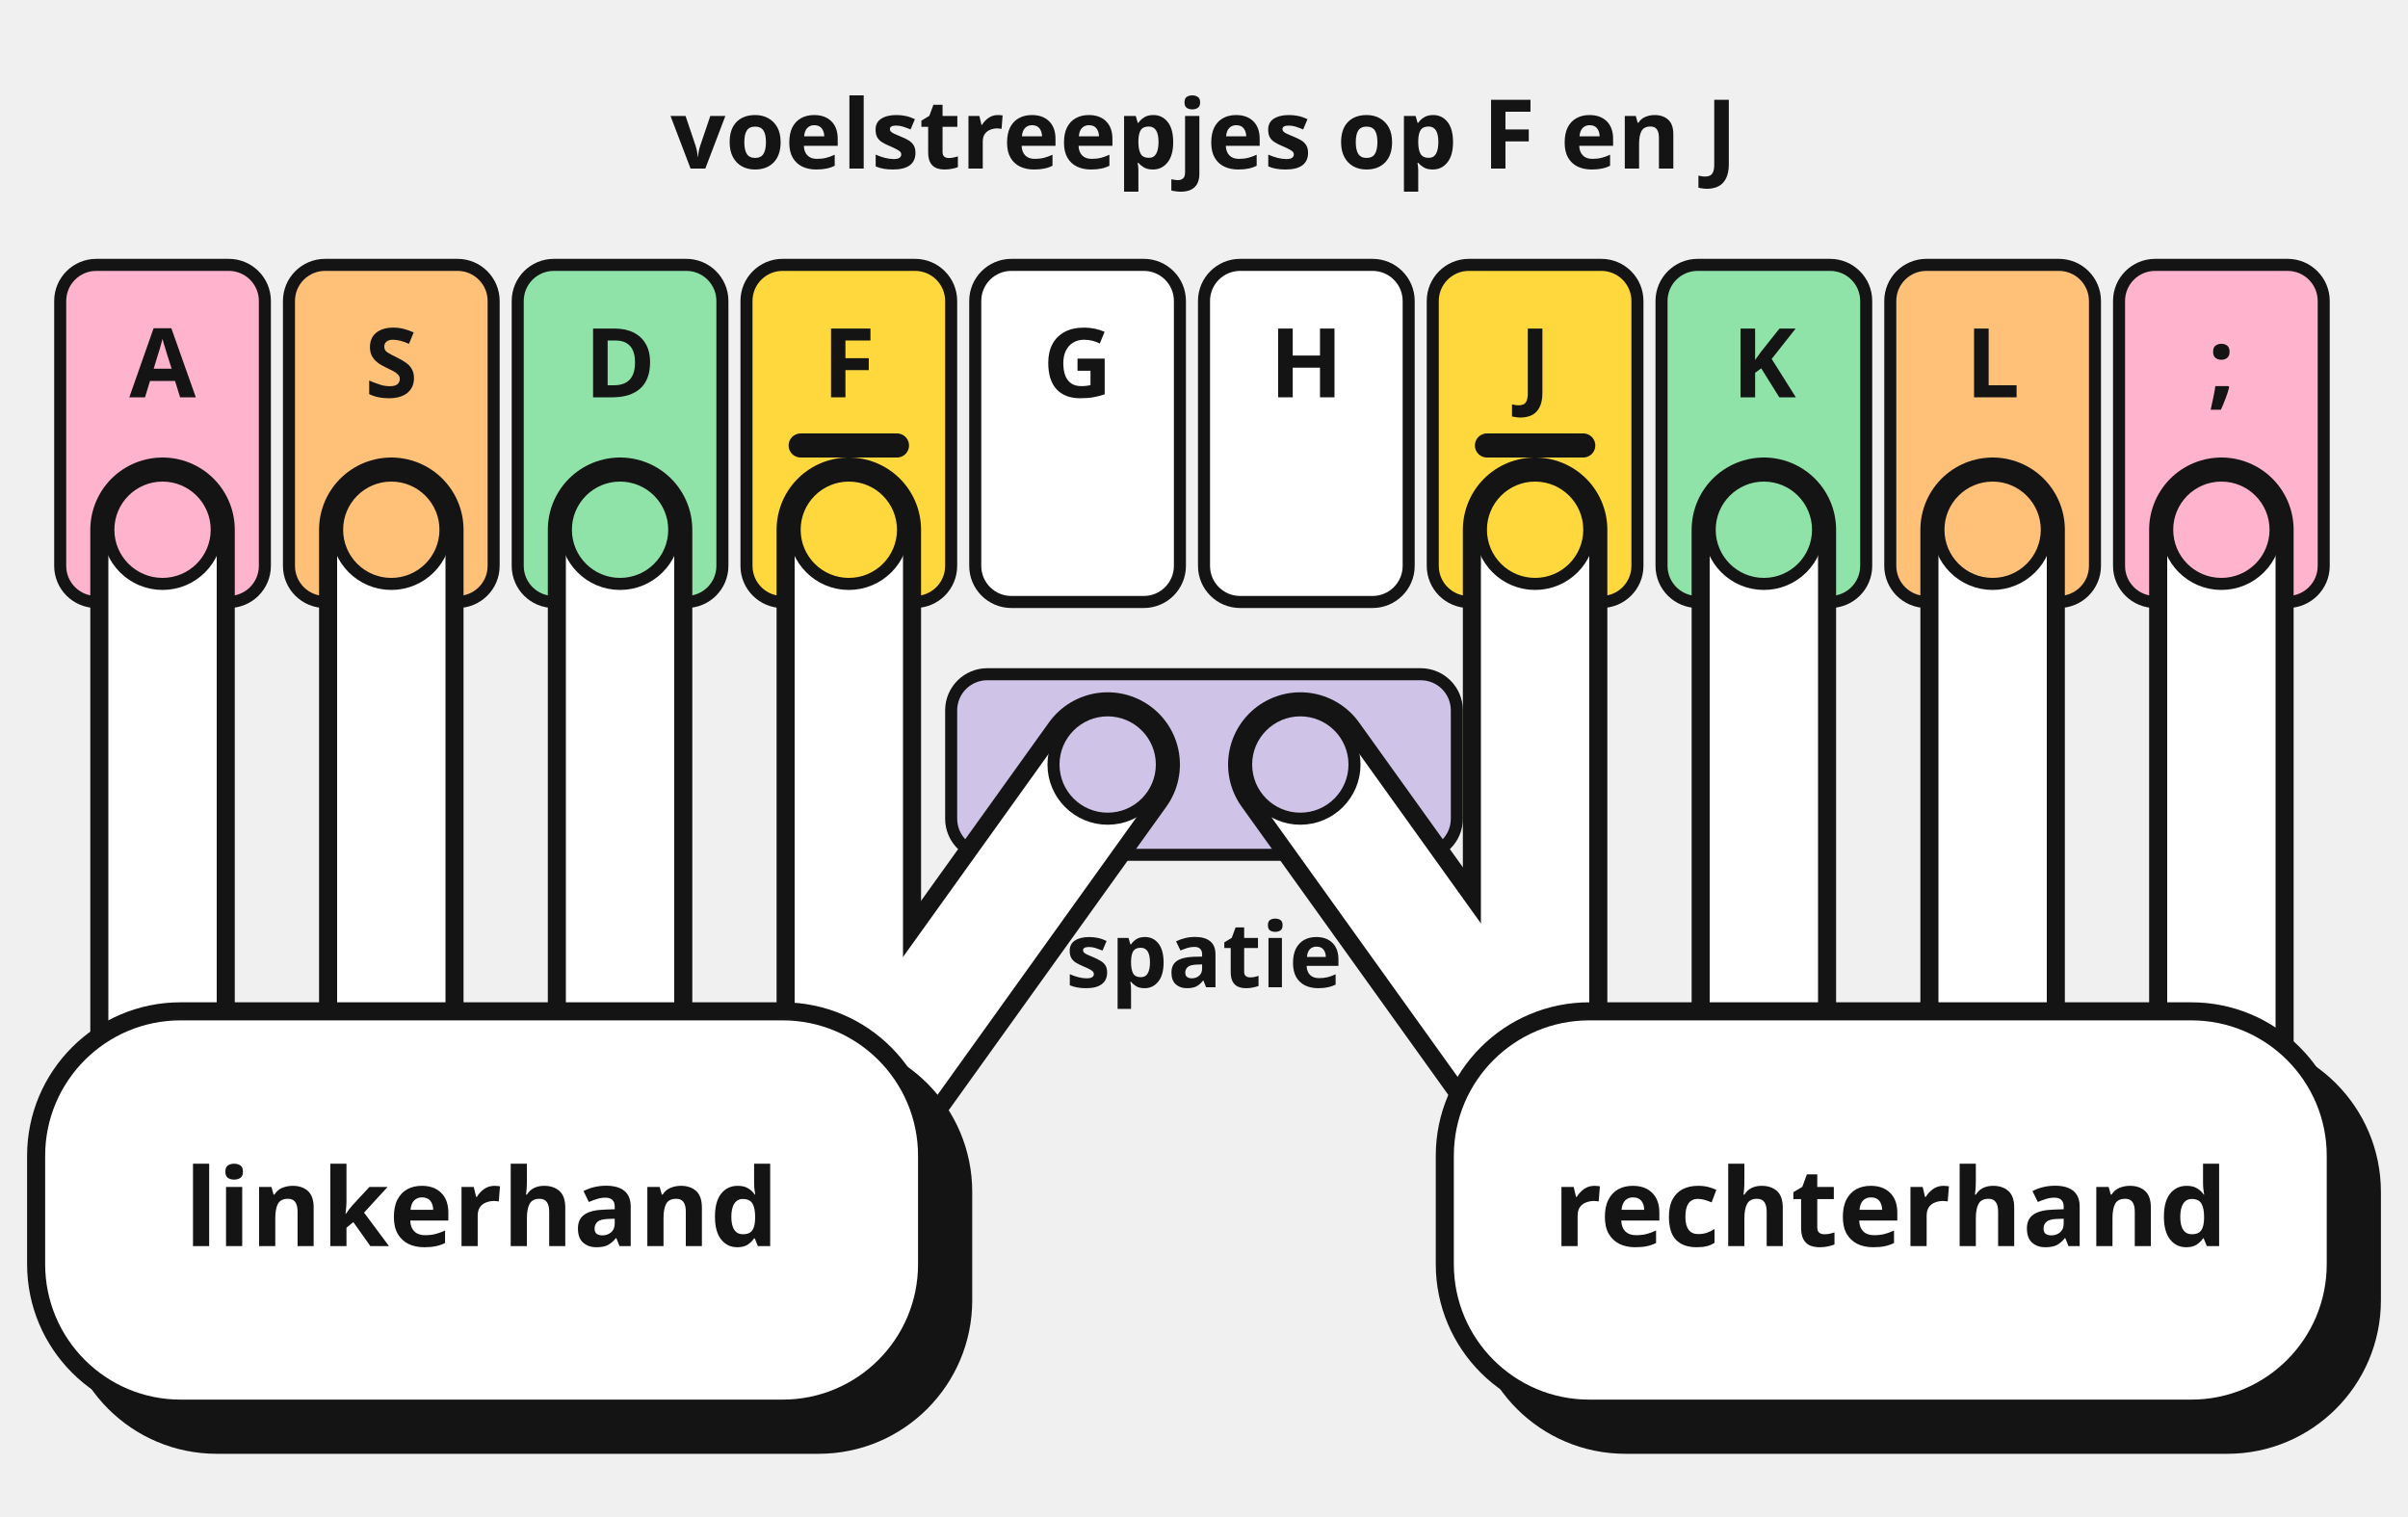
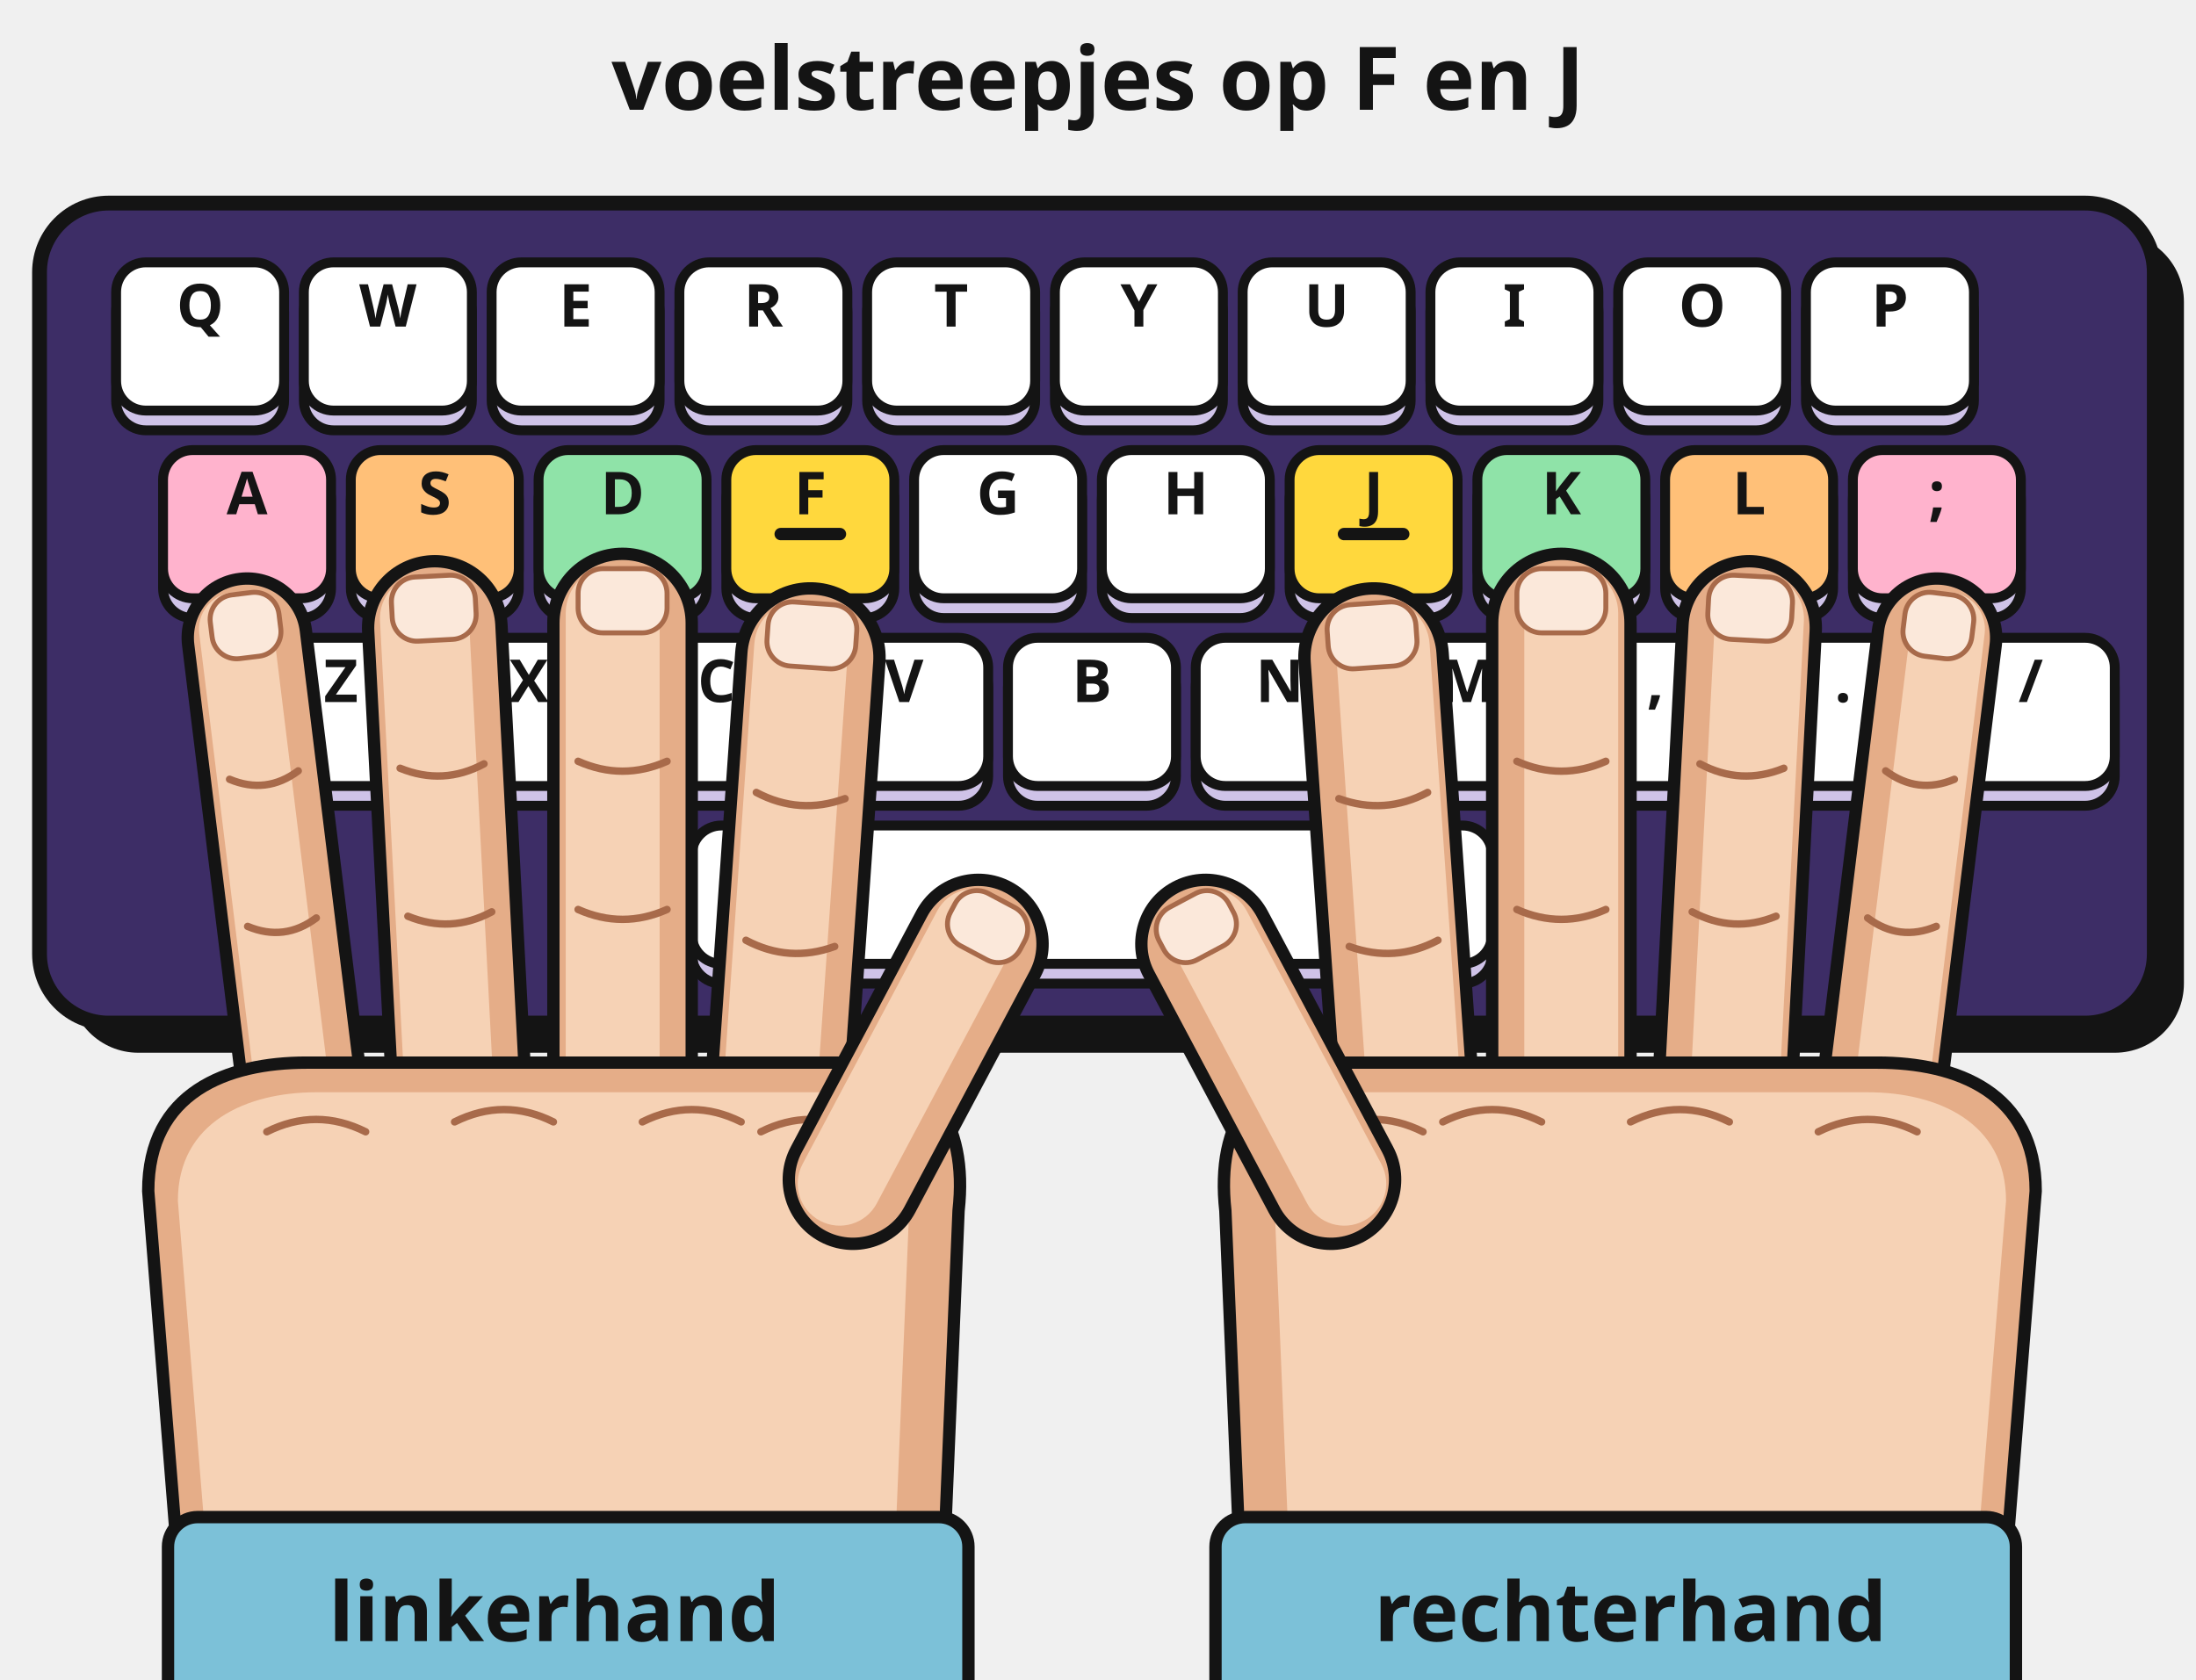
- <svg xmlns="http://www.w3.org/2000/svg" viewBox="0 0 400 252">
-   <text x="200" y="28" text-anchor="middle" font-family="Atkinson Hyperlegible, Verdana, sans-serif" font-size="16" font-weight="700" fill="#141414">voelstreepjes op F en J</text>
-   <g stroke="#141414" stroke-width="2">
-     <rect x="10" y="44" width="34" height="56" rx="6" fill="#ffb3cd" />
-     <rect x="48" y="44" width="34" height="56" rx="6" fill="#ffc078" />
-     <rect x="86" y="44" width="34" height="56" rx="6" fill="#8fe3a8" />
-     <rect x="124" y="44" width="34" height="56" rx="6" fill="#ffd83d" />
-     <rect x="162" y="44" width="34" height="56" rx="6" fill="#ffffff" />
-     <rect x="200" y="44" width="34" height="56" rx="6" fill="#ffffff" />
-     <rect x="238" y="44" width="34" height="56" rx="6" fill="#ffd83d" />
-     <rect x="276" y="44" width="34" height="56" rx="6" fill="#8fe3a8" />
-     <rect x="314" y="44" width="34" height="56" rx="6" fill="#ffc078" />
-     <rect x="352" y="44" width="34" height="56" rx="6" fill="#ffb3cd" />
-     <rect x="158" y="112" width="84" height="30" rx="6" fill="#cfc3e8" />
+ <svg xmlns="http://www.w3.org/2000/svg" viewBox="0 0 400 306">
+   <text x="200" y="20" text-anchor="middle" font-family="Atkinson Hyperlegible, Verdana, sans-serif" font-size="16" font-weight="700" fill="#141414">voelstreepjes op F en J</text>
+   <g transform="translate(0 28) scale(0.9)">
+     <rect x="14" y="16" width="428" height="166" rx="14" fill="#141414" />
+     <rect x="8" y="10" width="428" height="166" rx="14" fill="#3d2d66" stroke="#141414" stroke-width="3" />
+     <g stroke="#141414" stroke-width="2">
+       <g fill="#cfc3e8">
+         <rect x="23.5" y="26" width="34" height="30" rx="6" />
+         <rect x="61.5" y="26" width="34" height="30" rx="6" />
+         <rect x="99.5" y="26" width="34" height="30" rx="6" />
+         <rect x="137.5" y="26" width="34" height="30" rx="6" />
+         <rect x="175.5" y="26" width="34" height="30" rx="6" />
+         <rect x="213.5" y="26" width="34" height="30" rx="6" />
+         <rect x="251.5" y="26" width="34" height="30" rx="6" />
+         <rect x="289.5" y="26" width="34" height="30" rx="6" />
+         <rect x="327.5" y="26" width="34" height="30" rx="6" />
+         <rect x="365.5" y="26" width="34" height="30" rx="6" />
+         <rect x="33" y="64" width="34" height="30" rx="6" />
+         <rect x="71" y="64" width="34" height="30" rx="6" />
+         <rect x="109" y="64" width="34" height="30" rx="6" />
+         <rect x="147" y="64" width="34" height="30" rx="6" />
+         <rect x="185" y="64" width="34" height="30" rx="6" />
+         <rect x="223" y="64" width="34" height="30" rx="6" />
+         <rect x="261" y="64" width="34" height="30" rx="6" />
+         <rect x="299" y="64" width="34" height="30" rx="6" />
+         <rect x="337" y="64" width="34" height="30" rx="6" />
+         <rect x="375" y="64" width="34" height="30" rx="6" />
+         <rect x="52" y="102" width="34" height="30" rx="6" />
+         <rect x="90" y="102" width="34" height="30" rx="6" />
+         <rect x="128" y="102" width="34" height="30" rx="6" />
+         <rect x="166" y="102" width="34" height="30" rx="6" />
+         <rect x="204" y="102" width="34" height="30" rx="6" />
+         <rect x="242" y="102" width="34" height="30" rx="6" />
+         <rect x="280" y="102" width="34" height="30" rx="6" />
+         <rect x="318" y="102" width="34" height="30" rx="6" />
+         <rect x="356" y="102" width="34" height="30" rx="6" />
+         <rect x="394" y="102" width="34" height="30" rx="6" />
+         <rect x="140" y="140" width="162" height="28" rx="6" />
+       </g>
+       <g fill="#ffffff">
+         <rect x="23.5" y="22" width="34" height="30" rx="6" />
+         <rect x="61.5" y="22" width="34" height="30" rx="6" />
+         <rect x="99.5" y="22" width="34" height="30" rx="6" />
+         <rect x="137.5" y="22" width="34" height="30" rx="6" />
+         <rect x="175.5" y="22" width="34" height="30" rx="6" />
+         <rect x="213.5" y="22" width="34" height="30" rx="6" />
+         <rect x="251.5" y="22" width="34" height="30" rx="6" />
+         <rect x="289.5" y="22" width="34" height="30" rx="6" />
+         <rect x="327.5" y="22" width="34" height="30" rx="6" />
+         <rect x="365.5" y="22" width="34" height="30" rx="6" />
+         <rect x="185" y="60" width="34" height="30" rx="6" />
+         <rect x="223" y="60" width="34" height="30" rx="6" />
+         <rect x="52" y="98" width="34" height="30" rx="6" />
+         <rect x="90" y="98" width="34" height="30" rx="6" />
+         <rect x="128" y="98" width="34" height="30" rx="6" />
+         <rect x="166" y="98" width="34" height="30" rx="6" />
+         <rect x="204" y="98" width="34" height="30" rx="6" />
+         <rect x="242" y="98" width="34" height="30" rx="6" />
+         <rect x="280" y="98" width="34" height="30" rx="6" />
+         <rect x="318" y="98" width="34" height="30" rx="6" />
+         <rect x="356" y="98" width="34" height="30" rx="6" />
+         <rect x="394" y="98" width="34" height="30" rx="6" />
+         <rect x="140" y="136" width="162" height="28" rx="6" />
+       </g>
+       <rect x="33" y="60" width="34" height="30" rx="6" fill="#ffb3cd" />
+       <rect x="71" y="60" width="34" height="30" rx="6" fill="#ffc078" />
+       <rect x="109" y="60" width="34" height="30" rx="6" fill="#8fe3a8" />
+       <rect x="147" y="60" width="34" height="30" rx="6" fill="#ffd83d" />
+       <rect x="261" y="60" width="34" height="30" rx="6" fill="#ffd83d" />
+       <rect x="299" y="60" width="34" height="30" rx="6" fill="#8fe3a8" />
+       <rect x="337" y="60" width="34" height="30" rx="6" fill="#ffc078" />
+       <rect x="375" y="60" width="34" height="30" rx="6" fill="#ffb3cd" />
+     </g>
+     <g font-family="Atkinson Hyperlegible, Verdana, sans-serif" font-size="12" font-weight="700" text-anchor="middle" fill="#141414">
+       <text x="40.5" y="35">Q</text>
+       <text x="78.5" y="35">W</text>
+       <text x="116.5" y="35">E</text>
+       <text x="154.5" y="35">R</text>
+       <text x="192.5" y="35">T</text>
+       <text x="230.5" y="35">Y</text>
+       <text x="268.5" y="35">U</text>
+       <text x="306.5" y="35">I</text>
+       <text x="344.5" y="35">O</text>
+       <text x="382.5" y="35">P</text>
+       <text x="50" y="73">A</text>
+       <text x="88" y="73">S</text>
+       <text x="126" y="73">D</text>
+       <text x="164" y="73">F</text>
+       <text x="202" y="73">G</text>
+       <text x="240" y="73">H</text>
+       <text x="278" y="73">J</text>
+       <text x="316" y="73">K</text>
+       <text x="354" y="73">L</text>
+       <text x="392" y="73">;</text>
+       <text x="69" y="111">Z</text>
+       <text x="107" y="111">X</text>
+       <text x="145" y="111">C</text>
+       <text x="183" y="111">V</text>
+       <text x="221" y="111">B</text>
+       <text x="259" y="111">N</text>
+       <text x="297" y="111">M</text>
+       <text x="335" y="111">,</text>
+       <text x="373" y="111">.</text>
+       <text x="411" y="111">/</text>
+     </g>
+     <g stroke="#141414" stroke-width="2.5" stroke-linecap="round">
+       <line x1="158" y1="77" x2="170" y2="77" />
+       <line x1="272" y1="77" x2="284" y2="77" />
+     </g>
+     <g transform="translate(0 10)">
+       <g id="hand-left">
+         <g transform="rotate(-7 50 88)">
+           <rect x="38" y="76" width="24" height="112" rx="12" fill="#e5ad88" stroke="#141414" stroke-width="2.5" />
+           <rect x="40.5" y="78.5" width="15" height="107" rx="7.5" fill="#f6d2b5" />
+           <rect x="43" y="79" width="14" height="13" rx="5" fill="#fbe8da" stroke="#a86a4a" stroke-width="1" />
+           <path d="M43 116 q7 4 14 0 M43 146 q7 4 14 0" fill="none" stroke="#a86a4a" stroke-width="1.5" stroke-linecap="round" />
+         </g>
+         <g transform="rotate(-3 88 86)">
+           <rect x="74.5" y="72.5" width="27" height="118" rx="13.5" fill="#e5ad88" stroke="#141414" stroke-width="2.5" />
+           <rect x="77" y="75" width="18" height="113" rx="9" fill="#f6d2b5" />
+           <rect x="79.5" y="75.5" width="17" height="13" rx="5" fill="#fbe8da" stroke="#a86a4a" stroke-width="1" />
+           <path d="M79.5 114 q8.5 4 17 0 M79.5 144 q8.5 4 17 0" fill="none" stroke="#a86a4a" stroke-width="1.5" stroke-linecap="round" />
+         </g>
+         <g>
+           <rect x="112" y="71" width="28" height="122" rx="14" fill="#e5ad88" stroke="#141414" stroke-width="2.5" />
+           <rect x="114.5" y="73.5" width="19" height="117" rx="9.5" fill="#f6d2b5" />
+           <rect x="117" y="74" width="18" height="13" rx="5" fill="#fbe8da" stroke="#a86a4a" stroke-width="1" />
+           <path d="M117 113 q9 4 18 0 M117 143 q9 4 18 0" fill="none" stroke="#a86a4a" stroke-width="1.5" stroke-linecap="round" />
+         </g>
+         <g transform="rotate(4 164 92)">
+           <rect x="150" y="78" width="28" height="112" rx="14" fill="#e5ad88" stroke="#141414" stroke-width="2.5" />
+           <rect x="152.5" y="80.5" width="19" height="107" rx="9.5" fill="#f6d2b5" />
+           <rect x="155" y="81" width="18" height="13" rx="5" fill="#fbe8da" stroke="#a86a4a" stroke-width="1" />
+           <path d="M155 120 q9 4 18 0 M155 150 q9 4 18 0" fill="none" stroke="#a86a4a" stroke-width="1.5" stroke-linecap="round" />
+         </g>
+         <path d="M30 200 C30 180 46 174 62 174 L170 174 C188 174 196 186 194 204 L190 300 L38 300 Z" fill="#e5ad88" stroke="#141414" stroke-width="2.5" />
+         <path d="M36 202 C36 186 50 180 64 180 L166 180 C180 180 186 190 184 204 L180 300 L44 300 Z" fill="#f6d2b5" />
+         <path d="M54 188 q10 -5 20 0 M92 186 q10 -5 20 0 M130 186 q10 -5 20 0 M154 188 q10 -5 20 0" fill="none" stroke="#a86a4a" stroke-width="1.5" stroke-linecap="round" />
+         <g transform="rotate(28 198 150)">
+           <rect x="185" y="137" width="26" height="80" rx="13" fill="#e5ad88" stroke="#141414" stroke-width="2.5" />
+           <rect x="187.5" y="139.5" width="17" height="75" rx="8.5" fill="#f6d2b5" />
+           <rect x="190" y="140" width="16" height="12" rx="5" fill="#fbe8da" stroke="#a86a4a" stroke-width="1" />
+         </g>
+         <rect x="34" y="266" width="162" height="40" rx="6" fill="#7cc1d8" stroke="#141414" stroke-width="2.5" />
+       </g>
+       <use href="#hand-left" transform="translate(442 0) scale(-1 1)" />
+     </g>
  </g>
-   <g font-family="Atkinson Hyperlegible, Verdana, sans-serif" font-size="16" font-weight="700" text-anchor="middle" fill="#141414">
-     <text x="27" y="66">A</text>
-     <text x="65" y="66">S</text>
-     <text x="103" y="66">D</text>
-     <text x="141" y="66">F</text>
-     <text x="179" y="66">G</text>
-     <text x="217" y="66">H</text>
-     <text x="255" y="66">J</text>
-     <text x="293" y="66">K</text>
-     <text x="331" y="66">L</text>
-     <text x="369" y="66">;</text>
+   <g font-family="Atkinson Hyperlegible, Verdana, sans-serif" font-size="15" font-weight="700" text-anchor="middle" fill="#141414">
+     <text x="101" y="299">linkerhand</text>
+     <text x="297" y="299">rechterhand</text>
  </g>
-   <g stroke="#141414" stroke-width="4" stroke-linecap="round">
-     <line x1="133" y1="74" x2="149" y2="74" />
-     <line x1="247" y1="74" x2="263" y2="74" />
-   </g>
-   <g stroke-linecap="round">
-     <line x1="27" y1="180" x2="27" y2="88" stroke="#141414" stroke-width="24" />
-     <line x1="65" y1="180" x2="65" y2="88" stroke="#141414" stroke-width="24" />
-     <line x1="103" y1="180" x2="103" y2="88" stroke="#141414" stroke-width="24" />
-     <line x1="141" y1="180" x2="141" y2="88" stroke="#141414" stroke-width="24" />
-     <line x1="255" y1="180" x2="255" y2="88" stroke="#141414" stroke-width="24" />
-     <line x1="293" y1="180" x2="293" y2="88" stroke="#141414" stroke-width="24" />
-     <line x1="331" y1="180" x2="331" y2="88" stroke="#141414" stroke-width="24" />
-     <line x1="369" y1="180" x2="369" y2="88" stroke="#141414" stroke-width="24" />
-     <line x1="146" y1="180" x2="184" y2="127" stroke="#141414" stroke-width="24" />
-     <line x1="254" y1="180" x2="216" y2="127" stroke="#141414" stroke-width="24" />
-     <line x1="27" y1="180" x2="27" y2="88" stroke="#ffffff" stroke-width="18" />
-     <line x1="65" y1="180" x2="65" y2="88" stroke="#ffffff" stroke-width="18" />
-     <line x1="103" y1="180" x2="103" y2="88" stroke="#ffffff" stroke-width="18" />
-     <line x1="141" y1="180" x2="141" y2="88" stroke="#ffffff" stroke-width="18" />
-     <line x1="255" y1="180" x2="255" y2="88" stroke="#ffffff" stroke-width="18" />
-     <line x1="293" y1="180" x2="293" y2="88" stroke="#ffffff" stroke-width="18" />
-     <line x1="331" y1="180" x2="331" y2="88" stroke="#ffffff" stroke-width="18" />
-     <line x1="369" y1="180" x2="369" y2="88" stroke="#ffffff" stroke-width="18" />
-     <line x1="146" y1="180" x2="184" y2="127" stroke="#ffffff" stroke-width="18" />
-     <line x1="254" y1="180" x2="216" y2="127" stroke="#ffffff" stroke-width="18" />
-   </g>
-   <g stroke="#141414" stroke-width="3">
-     <rect x="12" y="174" width="148" height="66" rx="24" fill="#141414" />
-     <rect x="246" y="174" width="148" height="66" rx="24" fill="#141414" />
-     <rect x="6" y="168" width="148" height="66" rx="24" fill="#ffffff" />
-     <rect x="240" y="168" width="148" height="66" rx="24" fill="#ffffff" />
-   </g>
-   <g stroke="#141414" stroke-width="2">
-     <circle cx="27" cy="88" r="9" fill="#ffb3cd" />
-     <circle cx="65" cy="88" r="9" fill="#ffc078" />
-     <circle cx="103" cy="88" r="9" fill="#8fe3a8" />
-     <circle cx="141" cy="88" r="9" fill="#ffd83d" />
-     <circle cx="255" cy="88" r="9" fill="#ffd83d" />
-     <circle cx="293" cy="88" r="9" fill="#8fe3a8" />
-     <circle cx="331" cy="88" r="9" fill="#ffc078" />
-     <circle cx="369" cy="88" r="9" fill="#ffb3cd" />
-     <circle cx="184" cy="127" r="9" fill="#cfc3e8" />
-     <circle cx="216" cy="127" r="9" fill="#cfc3e8" />
-   </g>
-   <g font-family="Atkinson Hyperlegible, Verdana, sans-serif" font-size="18" font-weight="700" text-anchor="middle" fill="#141414">
-     <text x="80" y="207">linkerhand</text>
-     <text x="314" y="207">rechterhand</text>
-   </g>
-   <text x="200" y="164" text-anchor="middle" font-family="Atkinson Hyperlegible, Verdana, sans-serif" font-size="15" font-weight="700" fill="#141414">spatie</text>
</svg>
